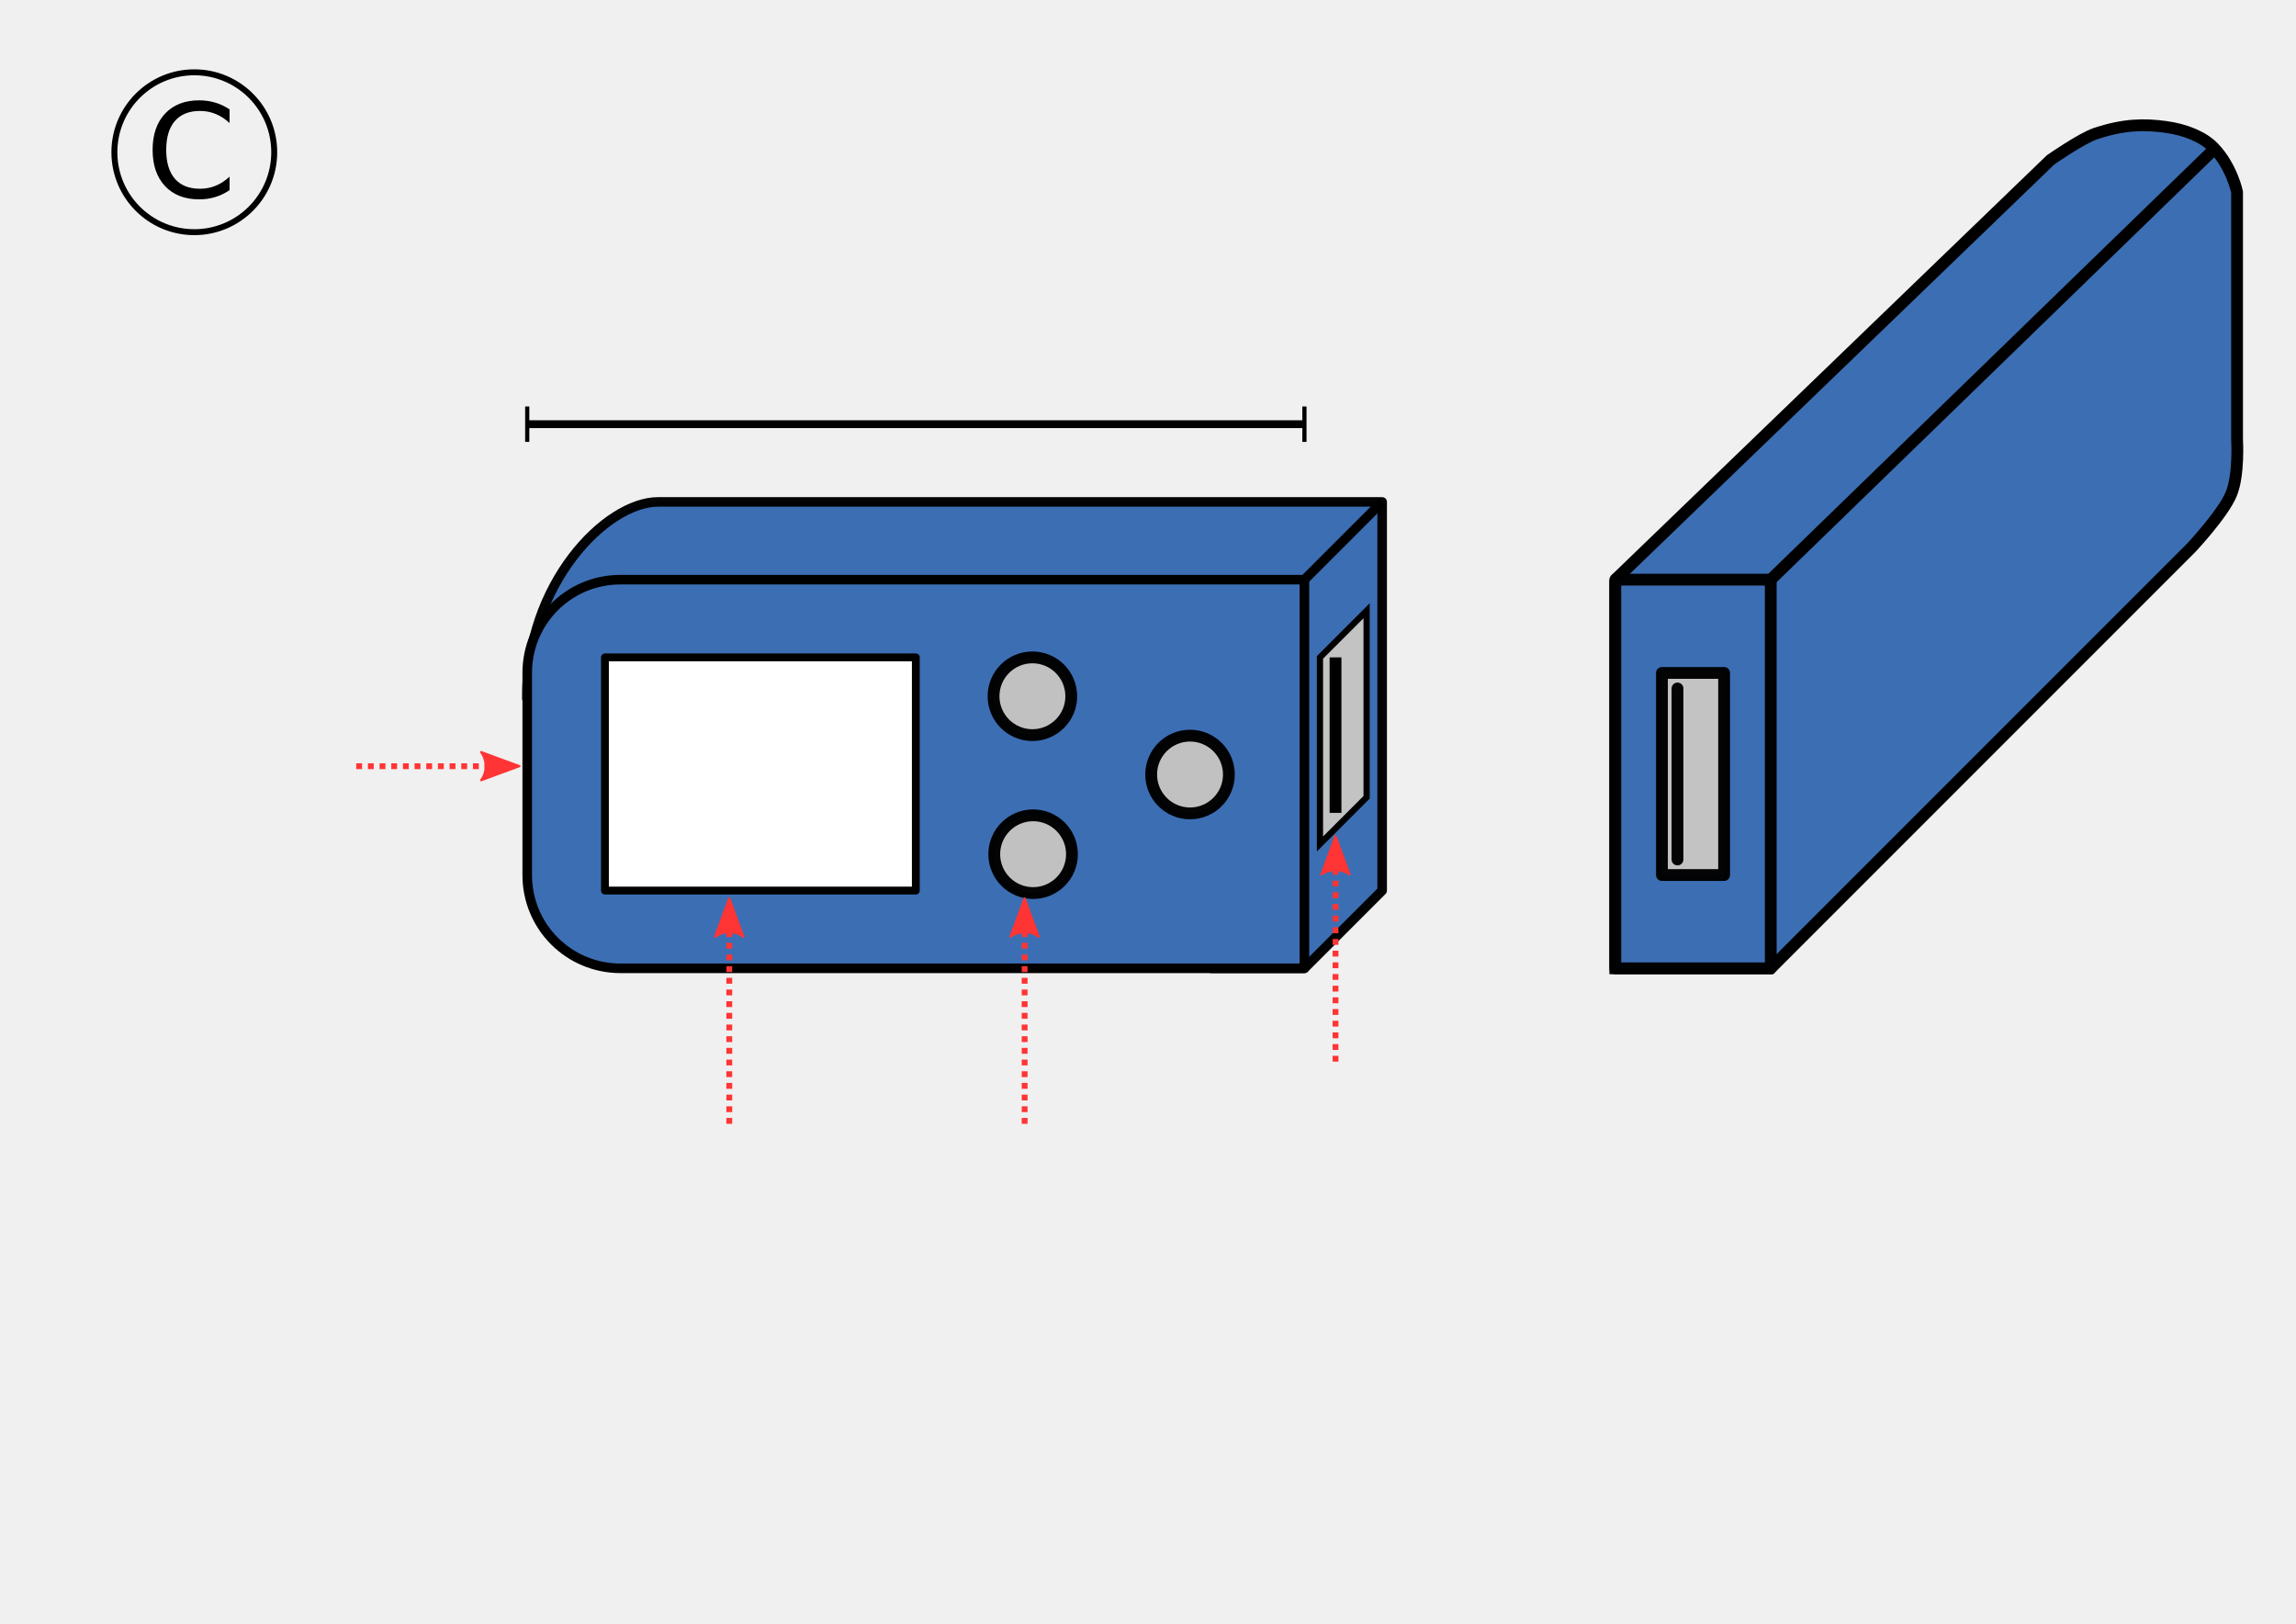
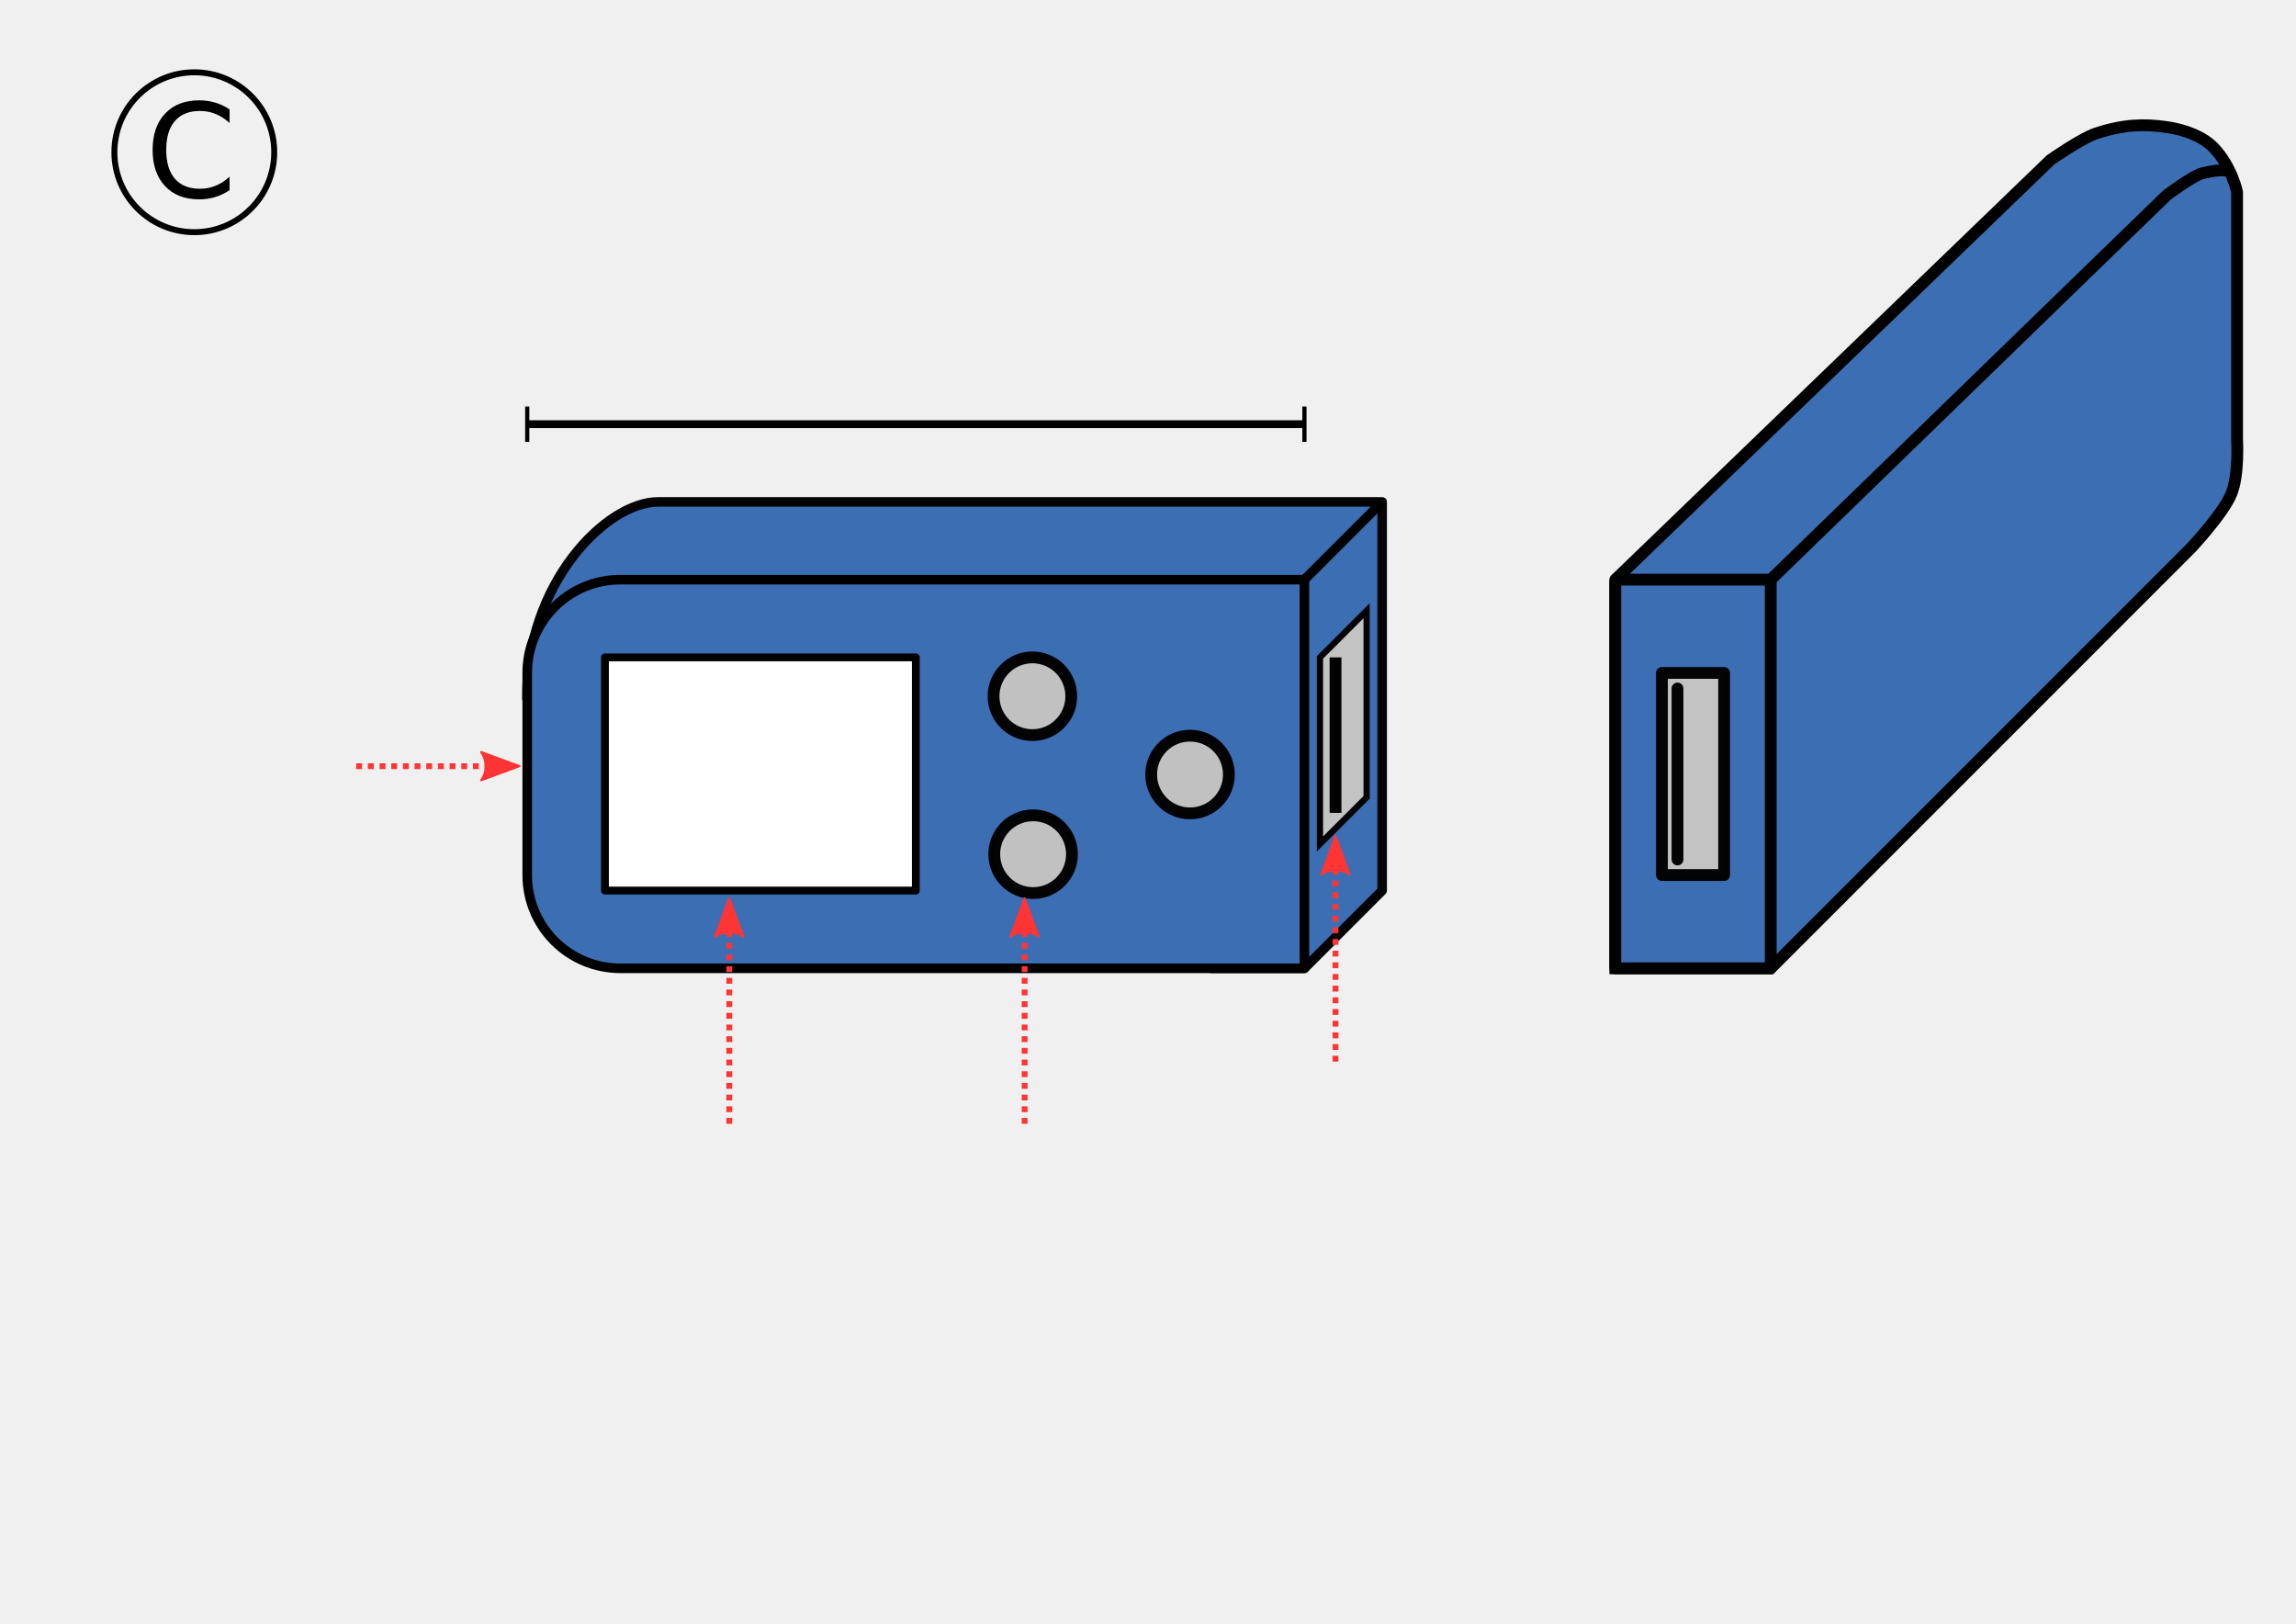
<svg xmlns="http://www.w3.org/2000/svg" width="297mm" height="210mm" viewBox="0 0 297 210" version="1.1" id="svg36089">
  <defs id="defs36083">
    <marker orient="auto" refY="0" refX="0" id="StopM-6-3-4-7" style="overflow:visible">
      <path id="path5054-3-3-3-2" d="M 0,5.65 V -5.65" style="fill:none;fill-opacity:0.75;fill-rule:evenodd;stroke:#000000;stroke-width:1pt;stroke-opacity:1" transform="scale(0.4)" />
    </marker>
    <marker orient="auto" refY="0" refX="0" id="marker36340" style="overflow:visible">
      <path id="path36338" d="M 0,5.65 V -5.65" style="fill:none;fill-opacity:0.75;fill-rule:evenodd;stroke:#000000;stroke-width:1pt;stroke-opacity:1" transform="scale(0.4)" />
    </marker>
    <marker orient="auto" refY="0" refX="0" id="Arrow2Mend-8-0-1-8-6-1" style="overflow:visible">
      <path id="path4909-8-9-1-5-6-9" style="fill:#ff3434;fill-opacity:1;fill-rule:evenodd;stroke:#ff3434;stroke-width:0.625;stroke-linejoin:round;stroke-opacity:1" d="M 8.719,4.034 -2.207,0.016 8.719,-4.002 c -1.745,2.372 -1.735,5.617 -6e-7,8.035 z" transform="scale(-0.6)" />
    </marker>
    <marker orient="auto" refY="0" refX="0" id="Arrow2Mend-8-0-1-8-6" style="overflow:visible">
      <path id="path4909-8-9-1-5-6" style="fill:#ff3434;fill-opacity:1;fill-rule:evenodd;stroke:#ff3434;stroke-width:0.625;stroke-linejoin:round;stroke-opacity:1" d="M 8.719,4.034 -2.207,0.016 8.719,-4.002 c -1.745,2.372 -1.735,5.617 -6e-7,8.035 z" transform="scale(-0.6)" />
    </marker>
    <marker orient="auto" refY="0" refX="0" id="Arrow2Mend-8-0-1-8" style="overflow:visible">
      <path id="path4909-8-9-1-5" style="fill:#ff3434;fill-opacity:1;fill-rule:evenodd;stroke:#ff3434;stroke-width:0.625;stroke-linejoin:round;stroke-opacity:1" d="M 8.719,4.034 -2.207,0.016 8.719,-4.002 c -1.745,2.372 -1.735,5.617 -6e-7,8.035 z" transform="scale(-0.6)" />
    </marker>
    <marker orient="auto" refY="0" refX="0" id="Arrow2Mend-8-0-1-0" style="overflow:visible">
      <path id="path4909-8-9-1-4" style="fill:#ff3434;fill-opacity:1;fill-rule:evenodd;stroke:#ff3434;stroke-width:0.625;stroke-linejoin:round;stroke-opacity:1" d="M 8.719,4.034 -2.207,0.016 8.719,-4.002 c -1.745,2.372 -1.735,5.617 -6e-7,8.035 z" transform="scale(-0.6)" />
    </marker>
  </defs>
  <g id="layer1" transform="translate(0,-87)">
    <path style="fill:#3c6eb4;fill-opacity:1;stroke:#000000;stroke-width:1.238;stroke-linejoin:round;stroke-miterlimit:4;stroke-dasharray:none;stroke-opacity:0.977" d="m 85.115,151.915 c -6.684,0 -17.132,10.56 -16.955,25.441 l 10.093,12.763 c 4.146,5.242 5.381,12.064 12.064,12.064 H 148.628 l 8.043,10.054 h 12.064 l 10.054,-10.054 V 163.98 151.915 H 166.724 148.628 Z" id="rect4630-7-2-0" />
    <path style="fill:#3c6eb4;fill-opacity:1;stroke:#000000;stroke-width:1.238;stroke-linejoin:round;stroke-miterlimit:4;stroke-dasharray:none;stroke-opacity:1" d="m 80.263,161.969 c -6.684,0 -12.064,5.381 -12.064,12.064 v 26.139 c 0,6.684 5.381,12.064 12.064,12.064 h 58.311 18.096 12.064 V 200.172 174.033 161.969 H 156.671 138.574 Z" id="rect4630-7-2" />
    <path style="fill:none;stroke:#000000;stroke-width:1.238;stroke-linecap:butt;stroke-linejoin:miter;stroke-miterlimit:4;stroke-dasharray:none;stroke-opacity:1" d="m 168.735,161.969 10.054,-10.054" id="path9505" />
    <path style="fill:#c3c3c3;fill-opacity:1;stroke:#000000;stroke-width:0.803;stroke-linecap:butt;stroke-linejoin:miter;stroke-miterlimit:4;stroke-dasharray:none;stroke-opacity:1" d="M 170.745,172.022 V 196.151 l 6.032,-6.032 v -24.129 z" id="path9507" />
    <path style="fill:none;stroke:#000000;stroke-width:1.527;stroke-linecap:butt;stroke-linejoin:miter;stroke-miterlimit:4;stroke-dasharray:none;stroke-opacity:1" d="m 172.756,172.022 v 20.107" id="path9511" />
    <rect style="fill:#ffffff;fill-opacity:1;stroke:#000000;stroke-width:1.013;stroke-linejoin:round;stroke-miterlimit:4;stroke-dasharray:none;stroke-opacity:1" id="rect4521-2" width="40.214" height="30.161" x="78.253" y="172.022" ry="0" />
    <circle style="fill:#c1c1c1;fill-opacity:1;stroke:#000000;stroke-width:1.527;stroke-linecap:butt;stroke-linejoin:round;stroke-miterlimit:4;stroke-dasharray:none;stroke-dashoffset:0;stroke-opacity:0.977;paint-order:normal" id="path9540" cx="133.547" cy="177.049" r="5.027" />
    <circle style="fill:#c1c1c1;fill-opacity:1;stroke:#000000;stroke-width:1.527;stroke-linecap:butt;stroke-linejoin:round;stroke-miterlimit:4;stroke-dasharray:none;stroke-dashoffset:0;stroke-opacity:0.977;paint-order:normal" id="path9540-1" cx="133.638" cy="197.476" r="5.027" />
    <circle style="fill:#c1c1c1;fill-opacity:1;stroke:#000000;stroke-width:1.527;stroke-linecap:butt;stroke-linejoin:round;stroke-miterlimit:4;stroke-dasharray:none;stroke-dashoffset:0;stroke-opacity:0.977;paint-order:normal" id="path9540-1-7" cx="153.937" cy="187.171" r="5.027" />
-     <path id="path9624" style="fill:#3c6eb4;fill-opacity:1;stroke:#000000;stroke-width:1.527;stroke-linecap:butt;stroke-linejoin:miter;stroke-miterlimit:4;stroke-dasharray:none;stroke-opacity:1" d="m 229.056,161.969 57.177,-55.497 m -77.284,55.497 56.3,-54.289 c 0,0 4.006,-2.8 5.852,-3.409 3.654,-1.206 6.21,-1.236 9.004,-0.862 2.562,0.343 4.882,1.28 6.233,2.678 2.359,2.442 3.039,5.746 3.039,5.746 v 32.014 c 0,0 0.277,4.558 -0.752,7.042 -1.068,2.579 -5.17,6.948 -5.17,6.948 l -54.399,54.399 h -20.107 v -50.268" />
+     <path id="path9624" style="fill:#3c6eb4;fill-opacity:1;stroke:#000000;stroke-width:1.527;stroke-linecap:butt;stroke-linejoin:miter;stroke-miterlimit:4;stroke-dasharray:none;stroke-opacity:1" d="m 229.056,161.969 51.216,-49.711 c 0,0 3.379,-2.548 4.642,-2.859 3.067,-0.754 3.564,-0.128 3.564,-0.128 m -79.528,52.697 56.3,-54.289 c 0,0 4.006,-2.8 5.852,-3.409 3.654,-1.206 6.21,-1.236 9.004,-0.862 2.562,0.343 4.882,1.28 6.233,2.678 2.359,2.442 3.039,5.746 3.039,5.746 v 32.014 c 0,0 0.277,4.558 -0.752,7.042 -1.068,2.579 -5.17,6.948 -5.17,6.948 l -54.399,54.399 h -20.107 v -50.268" />
    <rect style="fill:#3c6eb4;fill-opacity:1;stroke:#000000;stroke-width:1.527;stroke-linecap:butt;stroke-linejoin:round;stroke-miterlimit:4;stroke-dasharray:none;stroke-dashoffset:0;stroke-opacity:0.977;paint-order:normal" id="rect9605" width="20.107" height="50.268" x="208.949" y="161.969" />
    <rect style="fill:#c3c3c3;fill-opacity:1;stroke:#000000;stroke-width:1.527;stroke-linecap:butt;stroke-linejoin:round;stroke-miterlimit:4;stroke-dasharray:none;stroke-dashoffset:0;stroke-opacity:0.977;paint-order:normal" id="rect9628" width="8.043" height="26.139" x="214.981" y="174.033" />
    <rect style="fill:#a3bce1;fill-opacity:0.277;stroke:#000000;stroke-width:1.527;stroke-linecap:butt;stroke-linejoin:round;stroke-miterlimit:4;stroke-dasharray:none;stroke-dashoffset:0;stroke-opacity:0.977;paint-order:normal" id="rect9630" width="9.4615683e-07" height="22.118" x="216.992" y="176.044" />
    <path style="fill:#ff3434;fill-opacity:1;stroke:#ff3434;stroke-width:0.755;stroke-linecap:butt;stroke-linejoin:round;stroke-miterlimit:4;stroke-dasharray:0.755, 0.755;stroke-dashoffset:0;stroke-opacity:1;marker-end:url(#Arrow2Mend-8-0-1-0);paint-order:normal" d="M 46.081,186.097 H 66.188" id="path4880-5-7-7-0" />
    <path style="fill:#ff3434;fill-opacity:1;stroke:#ff3434;stroke-width:0.755;stroke-linecap:butt;stroke-linejoin:round;stroke-miterlimit:4;stroke-dasharray:0.755, 0.755;stroke-dashoffset:0;stroke-opacity:1;marker-end:url(#Arrow2Mend-8-0-1-8);paint-order:normal" d="m 94.338,232.344 v -28.15" id="path4880-5-7-7-1" />
    <path style="fill:#ff3434;fill-opacity:1;stroke:#ff3434;stroke-width:0.755;stroke-linecap:butt;stroke-linejoin:round;stroke-miterlimit:4;stroke-dasharray:0.755, 0.755;stroke-dashoffset:0;stroke-opacity:1;marker-end:url(#Arrow2Mend-8-0-1-8-6);paint-order:normal" d="m 132.542,232.344 v -28.15" id="path4880-5-7-7-1-2" />
    <path style="fill:#ff3434;fill-opacity:1;stroke:#ff3434;stroke-width:0.755;stroke-linecap:butt;stroke-linejoin:round;stroke-miterlimit:4;stroke-dasharray:0.755, 0.755;stroke-dashoffset:0;stroke-opacity:1;marker-end:url(#Arrow2Mend-8-0-1-8-6-1);paint-order:normal" d="m 172.756,224.301 v -28.15" id="path4880-5-7-7-1-2-6" />
    <flowRoot xml:space="preserve" id="flowRoot4872-1-9-9-1-4" style="font-style:normal;font-weight:normal;font-size:40px;line-height:1.25;font-family:sans-serif;text-align:end;letter-spacing:0px;word-spacing:0px;text-anchor:end;fill:#000000;fill-opacity:1;stroke:none" transform="matrix(0.1801858,0,0,0.1801858,74.91539,228.7685)">
      <flowRegion id="flowRegion4874-0-7-7-7-1" style="text-align:end;text-anchor:end">
        <rect id="rect4876-2-5-4-0-55" width="291.951" height="245.617" x="-351.35" y="-377.88" style="text-align:end;text-anchor:end" />
      </flowRegion>
      <flowPara style="font-size:52.902px;text-align:end;text-anchor:end" id="flowPara16477">mini or micro USB</flowPara>
    </flowRoot>
    <flowRoot xml:space="preserve" id="flowRoot4872-1-9-9-1-9-9" style="font-style:normal;font-weight:normal;font-size:40px;line-height:1.25;font-family:sans-serif;letter-spacing:0px;word-spacing:0px;fill:#000000;fill-opacity:1;stroke:none" transform="matrix(0.1801858,0,0,0.1801858,145.3715,300.8597)">
      <flowRegion id="flowRegion4874-0-7-7-7-4-8">
        <rect id="rect4876-2-5-4-0-1-3" width="253.465" height="129.432" x="-351.35" y="-377.88" />
      </flowRegion>
      <flowPara style="font-size:52.902px" id="flowPara16389-6-5-8">OLED</flowPara>
    </flowRoot>
    <flowRoot xml:space="preserve" id="flowRoot4872-1-9-9-1-9-9-5" style="font-style:normal;font-weight:normal;font-size:40px;line-height:1.25;font-family:sans-serif;letter-spacing:0px;word-spacing:0px;fill:#000000;fill-opacity:1;stroke:none" transform="matrix(0.1801858,0,0,0.1801858,183.8017,301.8914)">
      <flowRegion id="flowRegion4874-0-7-7-7-4-8-2">
        <rect id="rect4876-2-5-4-0-1-3-2" width="253.465" height="129.432" x="-351.35" y="-377.88" />
      </flowRegion>
      <flowPara style="font-size:52.902px" id="flowPara16389-6-5-8-2">buttons</flowPara>
    </flowRoot>
    <flowRoot xml:space="preserve" id="flowRoot4872-1-9-9-1-9-9-7" style="font-style:normal;font-weight:normal;font-size:40px;line-height:1.25;font-family:sans-serif;letter-spacing:0px;word-spacing:0px;fill:#000000;fill-opacity:1;stroke:none" transform="matrix(0.1801858,0,0,0.1801858,230.1954,295.1854)">
      <flowRegion id="flowRegion4874-0-7-7-7-4-8-0">
        <rect id="rect4876-2-5-4-0-1-3-3" width="253.465" height="129.432" x="-351.35" y="-377.88" />
      </flowRegion>
      <flowPara style="font-size:52.902px" id="flowPara16549">USB slot</flowPara>
    </flowRoot>
    <path style="fill:none;stroke:#000000;stroke-width:1.013;stroke-linecap:butt;stroke-linejoin:miter;stroke-miterlimit:4;stroke-dasharray:none;stroke-opacity:1;marker-start:url(#StopM-6-3-4-7);marker-end:url(#StopM-6-3-4-7)" d="M 68.199,141.862 H 168.735" id="path16770-6-4-9-5" />
    <flowRoot xml:space="preserve" id="flowRoot4872-1-9-9-1-9-8" style="font-style:normal;font-weight:normal;font-size:40px;line-height:1.25;font-family:sans-serif;text-align:end;letter-spacing:0px;word-spacing:0px;text-anchor:end;fill:#000000;fill-opacity:1;stroke:none" transform="matrix(0.1801858,0,0,0.1801858,184.9523,197.0574)">
      <flowRegion id="flowRegion4874-0-7-7-7-4-9" style="text-align:end;text-anchor:end">
        <rect id="rect4876-2-5-4-0-1-0" width="253.465" height="129.432" x="-351.35" y="-377.88" style="text-align:end;text-anchor:end" />
      </flowRegion>
      <flowPara style="font-size:52.902px;text-align:end;text-anchor:end" id="flowPara16389-6-5-2">~10cm</flowPara>
    </flowRoot>
    <g aria-label="C" transform="matrix(0.2645833,0,0,0.2645833,12.10799,87.21302)" style="font-style:normal;font-weight:normal;font-size:40px;line-height:1.25;font-family:sans-serif;letter-spacing:0px;word-spacing:0px;fill:#000000;fill-opacity:1;stroke:none" id="flowRoot36065">
      <path d="m 66.473,52.68 v 6.656 q -3.188,-2.969 -6.812,-4.438 -3.594,-1.469 -7.656,-1.469 -8,0 -12.25,4.906 -4.25,4.875 -4.25,14.125 0,9.219 4.25,14.125 4.25,4.875 12.25,4.875 4.062,0 7.656,-1.469 3.625,-1.469 6.812,-4.438 v 6.594 q -3.312,2.25 -7.031,3.375 -3.688,1.125 -7.812,1.125 -10.594,0 -16.688,-6.469 -6.094,-6.5 -6.094,-17.719 0,-11.25 6.094,-17.719 6.094,-6.5 16.688,-6.5 4.188,0 7.875,1.125 3.719,1.094 6.969,3.312 z" style="font-size:64px" id="path36746" />
    </g>
    <circle style="fill:#ffffff;fill-opacity:0;stroke:#000000;stroke-width:0.769;stroke-linecap:butt;stroke-linejoin:round;stroke-miterlimit:4;stroke-dasharray:none;stroke-dashoffset:0;stroke-opacity:1;paint-order:normal" id="path36073" cx="25.135" cy="106.689" r="10.338" />
  </g>
</svg>
